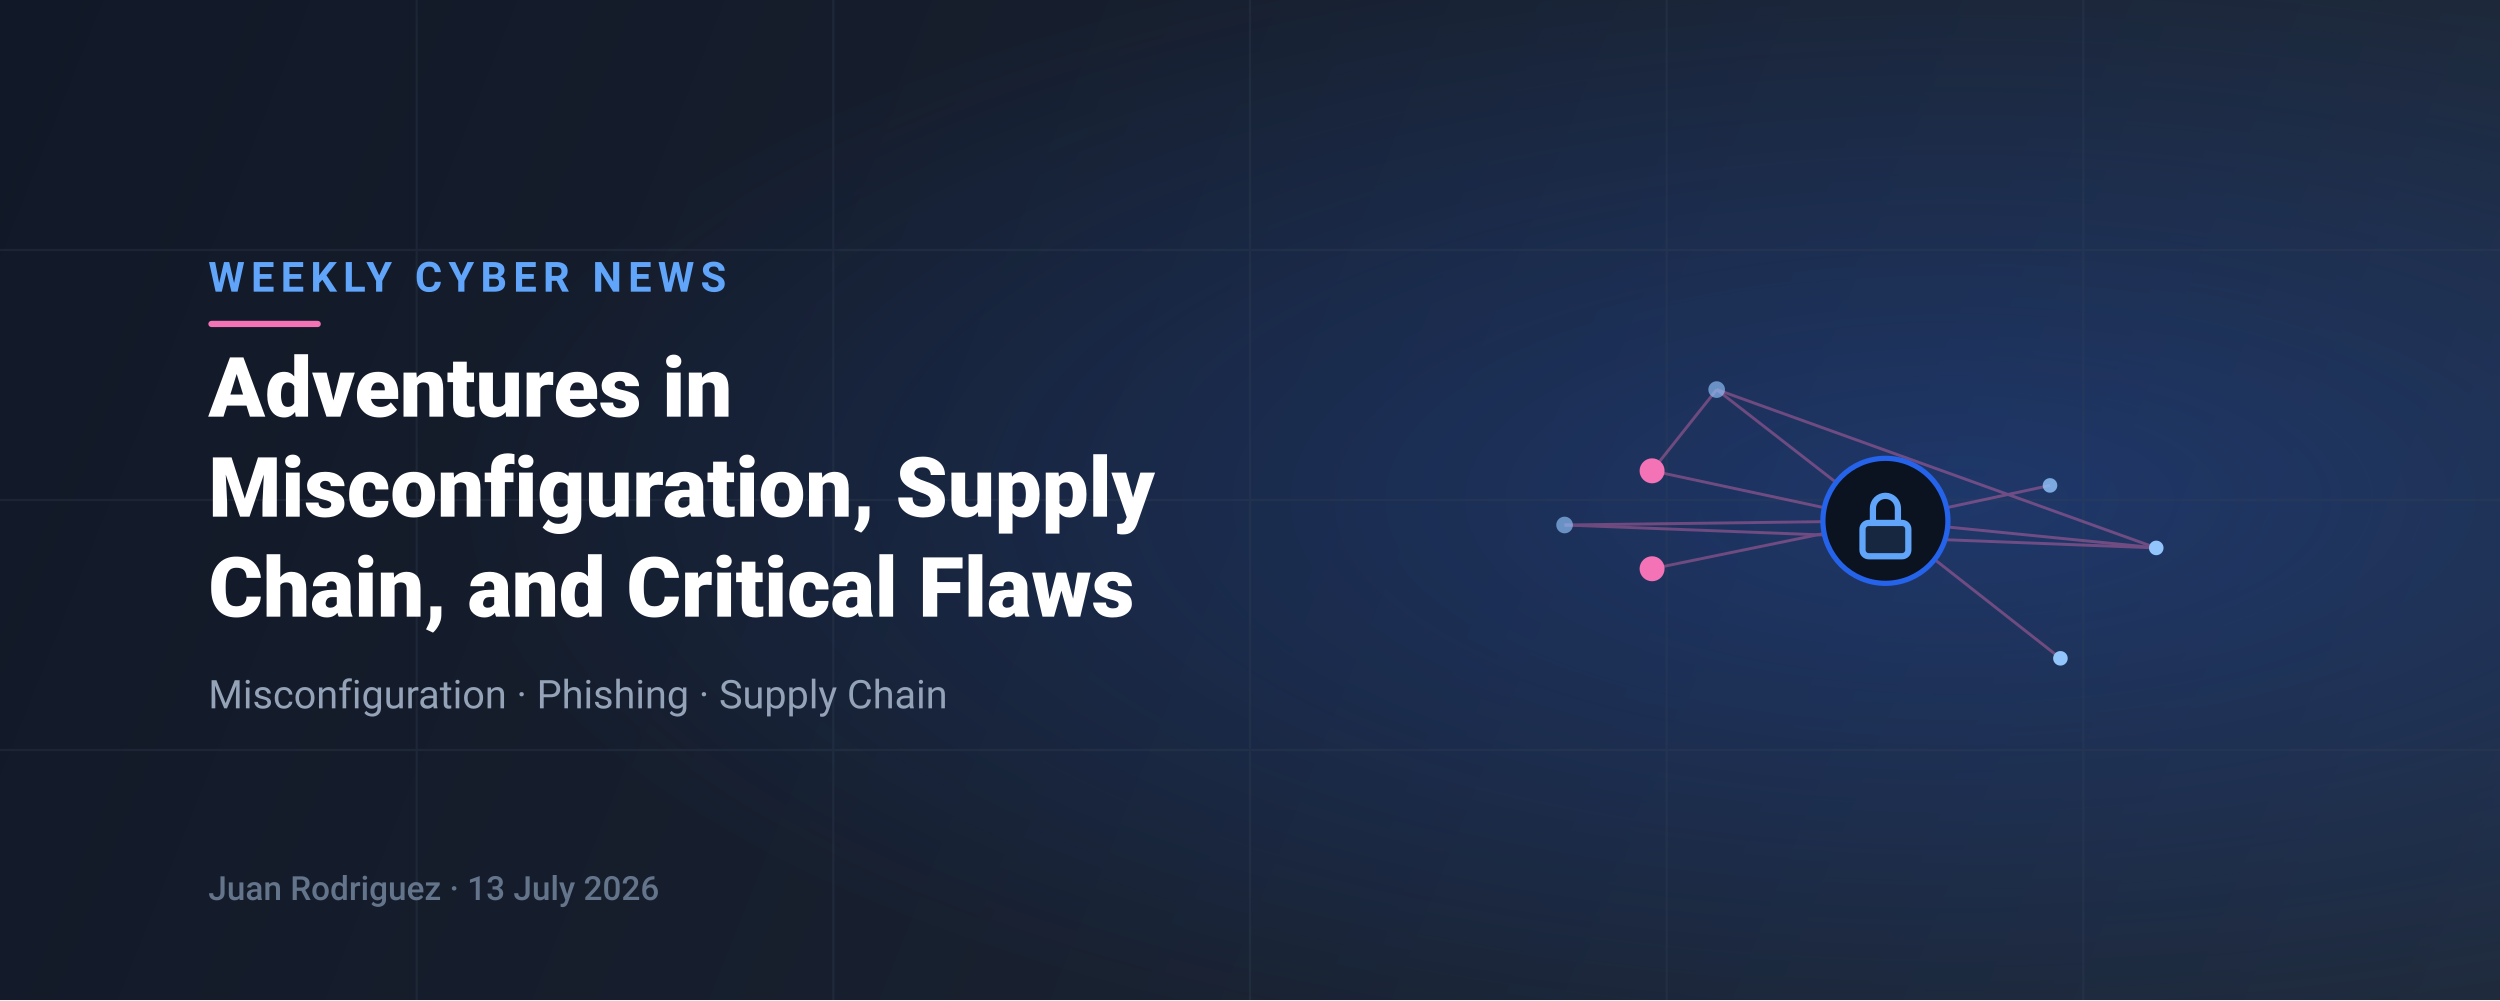
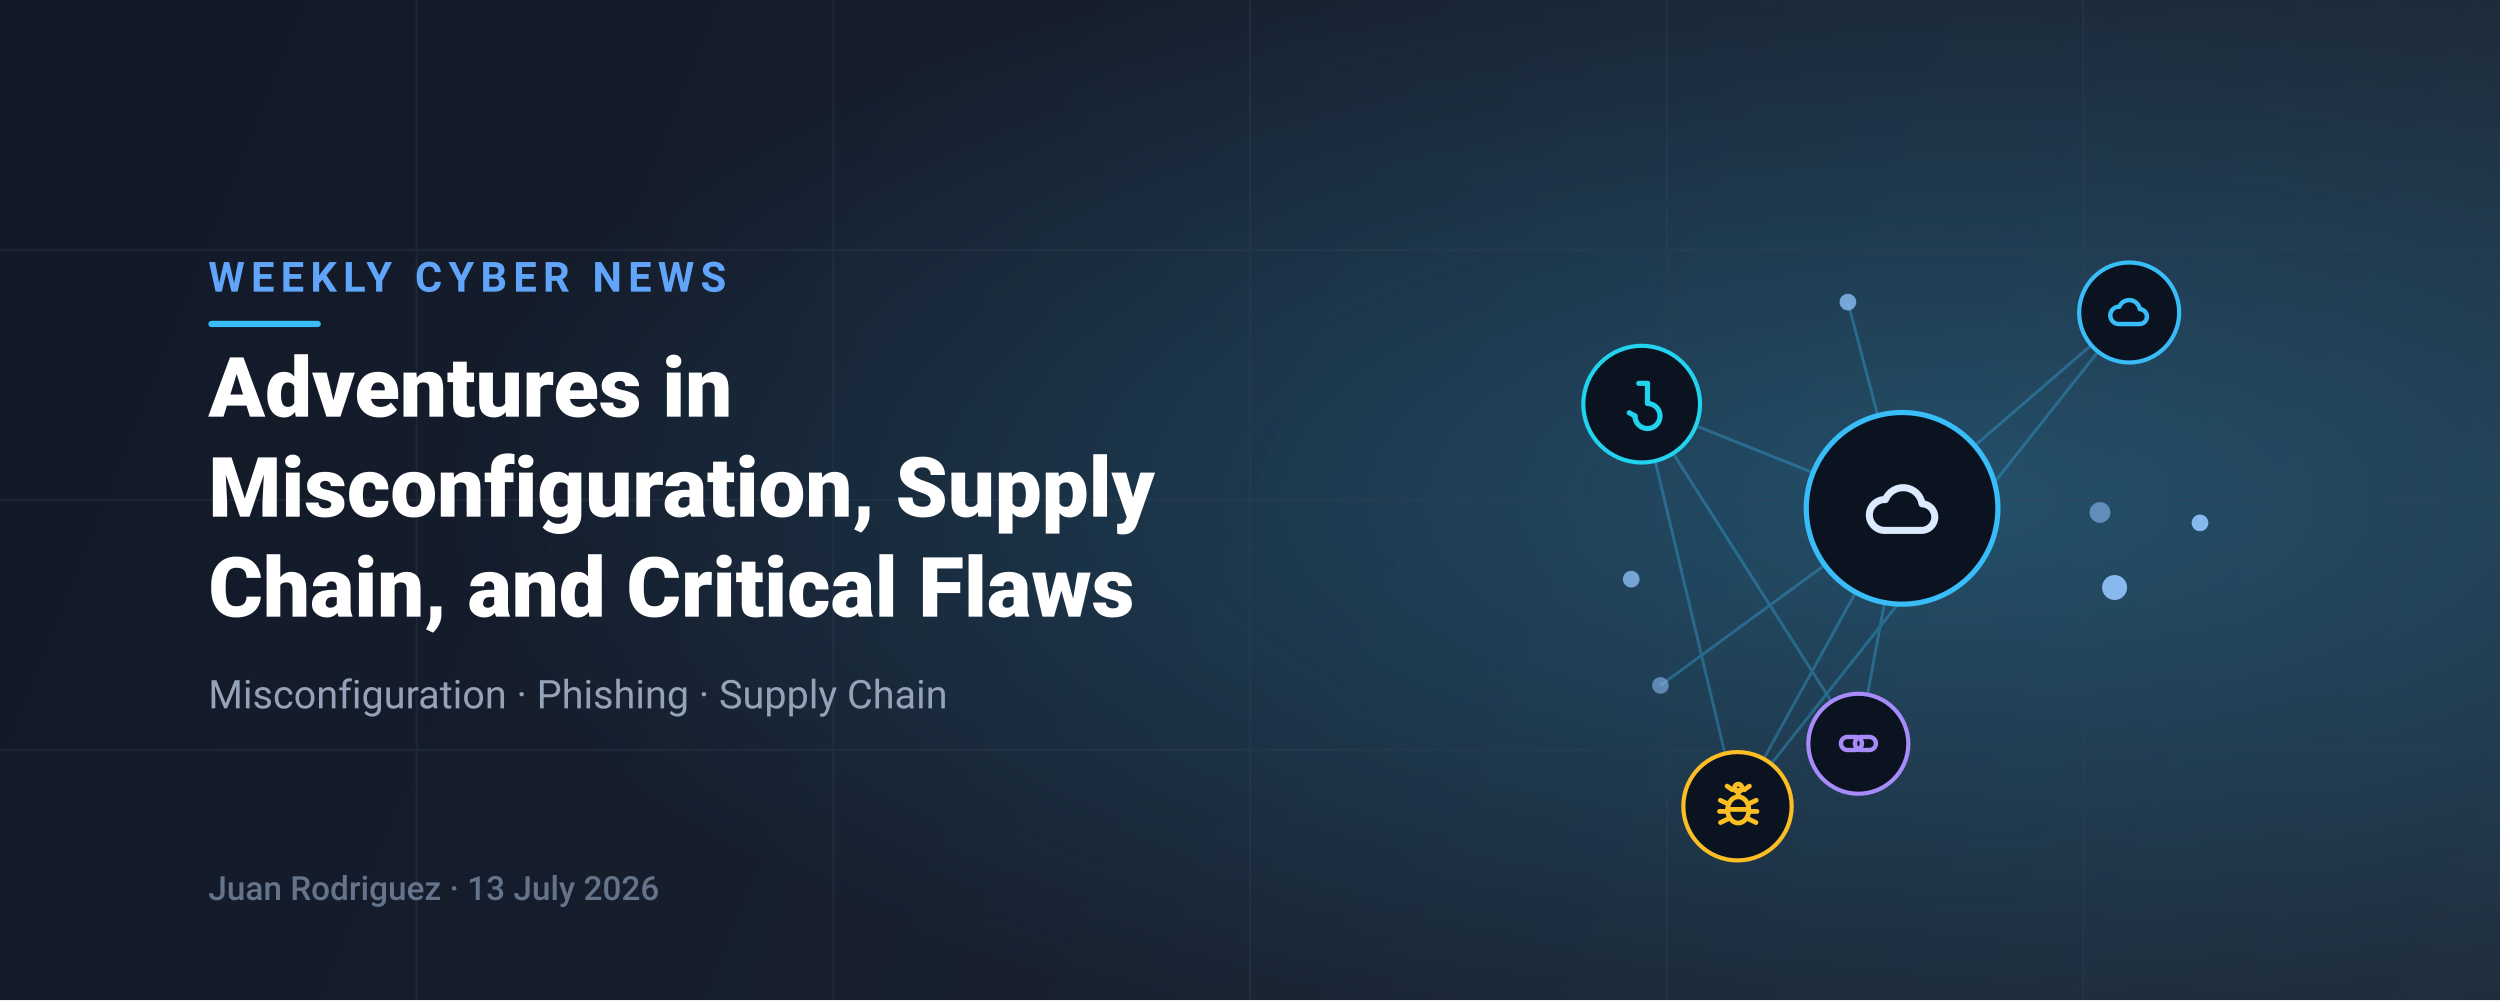
<svg xmlns="http://www.w3.org/2000/svg" viewBox="0 0 1200 480" fill="none" role="img" aria-label="Adventures in Misconfiguration, Supply Chain, and Critical Flaws">
  <defs>
    <linearGradient id="bg" x1="0" y1="0" x2="1200" y2="480" gradientUnits="userSpaceOnUse">
      <stop offset="0" stop-color="#111827" />
      <stop offset="1" stop-color="#1f2937" />
    </linearGradient>
    <radialGradient id="glow" cx="0.78" cy="0.5" r="0.6">
-       <stop offset="0" stop-color="#2563eb" stop-opacity="0.30" />
-       <stop offset="1" stop-color="#2563eb" stop-opacity="0" />
+       <stop offset="0" stop-color="#38bdf8" stop-opacity="0.28" />
+       <stop offset="1" stop-color="#38bdf8" stop-opacity="0" />
    </radialGradient>
  </defs>
  <rect width="1200" height="480" fill="url(#bg)" />
  <rect width="1200" height="480" fill="url(#glow)" />
  <g stroke="#334155" stroke-width="1" opacity="0.30">
    <path d="M0 120 H1200 M0 240 H1200 M0 360 H1200" />
    <path d="M200 0 V480 M400 0 V480 M600 0 V480 M800 0 V480 M1000 0 V480" />
  </g>
-   <g stroke="#f472b6" stroke-width="1.4" opacity="0.38" fill="none">
-     <path d="M905 250 L793 273" />
-     <path d="M905 250 L989 316" />
-     <path d="M905 250 L793 226" />
-     <path d="M905 250 L1035 263" />
-     <path d="M905 250 L751 252" />
-     <path d="M905 250 L824 187" />
-     <path d="M905 250 L984 233" />
-     <path d="M793 226 L824 187" />
-     <path d="M1035 263 L751 252" />
-     <path d="M1035 263 L824 187" />
+   <g stroke="#38bdf8" stroke-width="1.4" opacity="0.32" fill="none">
+     <path d="M913 244 L788 194" />
+     <path d="M913 244 L1022 150" />
+     <path d="M913 244 L834 387" />
+     <path d="M913 244 L892 357" />
+     <path d="M1022 150 L834 387" />
+     <path d="M834 387 L788 194" />
+     <path d="M892 357 L788 194" />
+     <path d="M913 244 L887 145" />
+     <path d="M913 244 L797 329" />
  </g>
-   <g>
-     <circle cx="905" cy="250" r="30" fill="#0b1220" stroke="#2563eb" stroke-width="2.5" />
-     <g transform="translate(905 252)" stroke="#60a5fa" stroke-width="3" fill="none" stroke-linecap="round">
-       <rect x="-11" y="-1" width="22" height="16" rx="3" fill="#60a5fa" fill-opacity="0.15" />
-       <path d="M-6 -1 V-8 a6 6 0 0 1 12 0 V-1" />
-     </g>
-     <circle cx="793" cy="273" r="6" fill="#f472b6" />
-     <circle cx="989" cy="316" r="3.5" fill="#93c5fd" opacity="1.0" />
-     <circle cx="793" cy="226" r="6" fill="#f472b6" />
-     <circle cx="1035" cy="263" r="3.5" fill="#93c5fd" opacity="1.0" />
-     <circle cx="751" cy="252" r="4" fill="#93c5fd" opacity="0.65" />
-     <circle cx="824" cy="187" r="4" fill="#93c5fd" opacity="0.65" />
-     <circle cx="984" cy="233" r="3.5" fill="#93c5fd" opacity="0.8" />
+   <circle cx="1015" cy="282" r="6" fill="#93c5fd" opacity="0.9" />
+   <circle cx="887" cy="145" r="4" fill="#93c5fd" opacity="0.75" />
+   <circle cx="783" cy="278" r="4" fill="#93c5fd" opacity="0.75" />
+   <circle cx="1056" cy="251" r="4" fill="#93c5fd" opacity="0.9" />
+   <circle cx="797" cy="329" r="4" fill="#93c5fd" opacity="0.55" />
+   <circle cx="1008" cy="246" r="5" fill="#93c5fd" opacity="0.55" />
+   <circle cx="788" cy="194" r="28" fill="#0b1220" stroke="#22d3ee" stroke-width="2" />
+   <g transform="translate(772.5 178.0) scale(1.307)" fill="none" stroke="#22d3ee" stroke-width="1.90" stroke-linecap="round" stroke-linejoin="round">
+     <path d="M14 4.6 V12 a4.6 4.6 0 1 1 -4.6 4.6" />
+     <path d="M14 4.6 h-3.2" />
+     <path d="M9.4 16.6 l-2.1 -1.2" />
+   </g>
+   <circle cx="1022" cy="150" r="24" fill="#0b1220" stroke="#38bdf8" stroke-width="2" />
+   <g transform="translate(1008.4 136.5) scale(1.120)" fill="none" stroke="#38bdf8" stroke-width="1.90" stroke-linecap="round" stroke-linejoin="round">
+     <path d="M7.6 17 h8.8 a3.2 3.2 0 0 0 0.3 -6.4 a4.6 4.6 0 0 0 -8.8 -1 a3.4 3.4 0 0 0 -0.3 7.4 Z" />
+   </g>
+   <circle cx="834" cy="387" r="26" fill="#0b1220" stroke="#fbbf24" stroke-width="2" />
+   <g transform="translate(819.8 372.5) scale(1.213)" fill="none" stroke="#fbbf24" stroke-width="1.90" stroke-linecap="round" stroke-linejoin="round">
+     <ellipse cx="12" cy="13.4" rx="4.2" ry="5.2" />
+     <path d="M12 8.2 V5.6" />
+     <circle cx="12" cy="4.7" r="1.5" />
+     <path d="M9.6 5.4 L7.6 4 M14.4 5.4 L16.4 4" />
+     <path d="M7.9 11 L4.9 9.6 M7.6 14 L4.6 14 M7.9 17 L5 18.4" />
+     <path d="M16.1 11 L19.1 9.6 M16.4 14 L19.4 14 M16.1 17 L19 18.4" />
+     <path d="M8 13.2 H16" />
+   </g>
+   <circle cx="892" cy="357" r="24" fill="#0b1220" stroke="#a78bfa" stroke-width="2" />
+   <g transform="translate(878.6 343.2) scale(1.120)" fill="none" stroke="#a78bfa" stroke-width="1.90" stroke-linecap="round" stroke-linejoin="round">
+     <rect x="4.5" y="9.4" width="9" height="5.6" rx="2.8" />
+     <rect x="10.5" y="9.4" width="9" height="5.6" rx="2.8" />
+   </g>
+   <circle cx="913" cy="244" r="46" fill="#0b1220" stroke="#38bdf8" stroke-width="2.5" />
+   <g transform="translate(889.2 220.6) scale(2.000)" fill="none" stroke="#dbeafe" stroke-width="1.70" stroke-linecap="round" stroke-linejoin="round">
+     <path d="M7.6 17 h8.8 a3.2 3.2 0 0 0 0.3 -6.4 a4.6 4.6 0 0 0 -8.8 -1 a3.4 3.4 0 0 0 -0.3 7.4 Z" />
  </g>
  <g font-family="ui-sans-serif, system-ui, -apple-system, Segoe UI, Roboto, sans-serif">
    <text x="100" y="140" fill="#60a5fa" font-size="20" font-weight="600" letter-spacing="3">WEEKLY CYBER NEWS</text>
-     <rect x="100" y="154" width="54" height="3" rx="1.5" fill="#f472b6" />
+     <rect x="100" y="154" width="54" height="3" rx="1.5" fill="#38bdf8" />
    <text x="100" y="200" fill="#ffffff" font-size="40" font-weight="800">
      <tspan x="100" dy="0">Adventures in</tspan>
      <tspan x="100" dy="48">Misconfiguration, Supply</tspan>
      <tspan x="100" dy="48">Chain, and Critical Flaws</tspan>
    </text>
    <text x="100" y="340" fill="#94a3b8" font-size="19" font-weight="400">Misconfiguration · Phishing · Supply Chain</text>
    <text x="100" y="432" fill="#64748b" font-size="16" font-weight="500">Juan Rodriguez · 13 July 2026</text>
  </g>
</svg>
